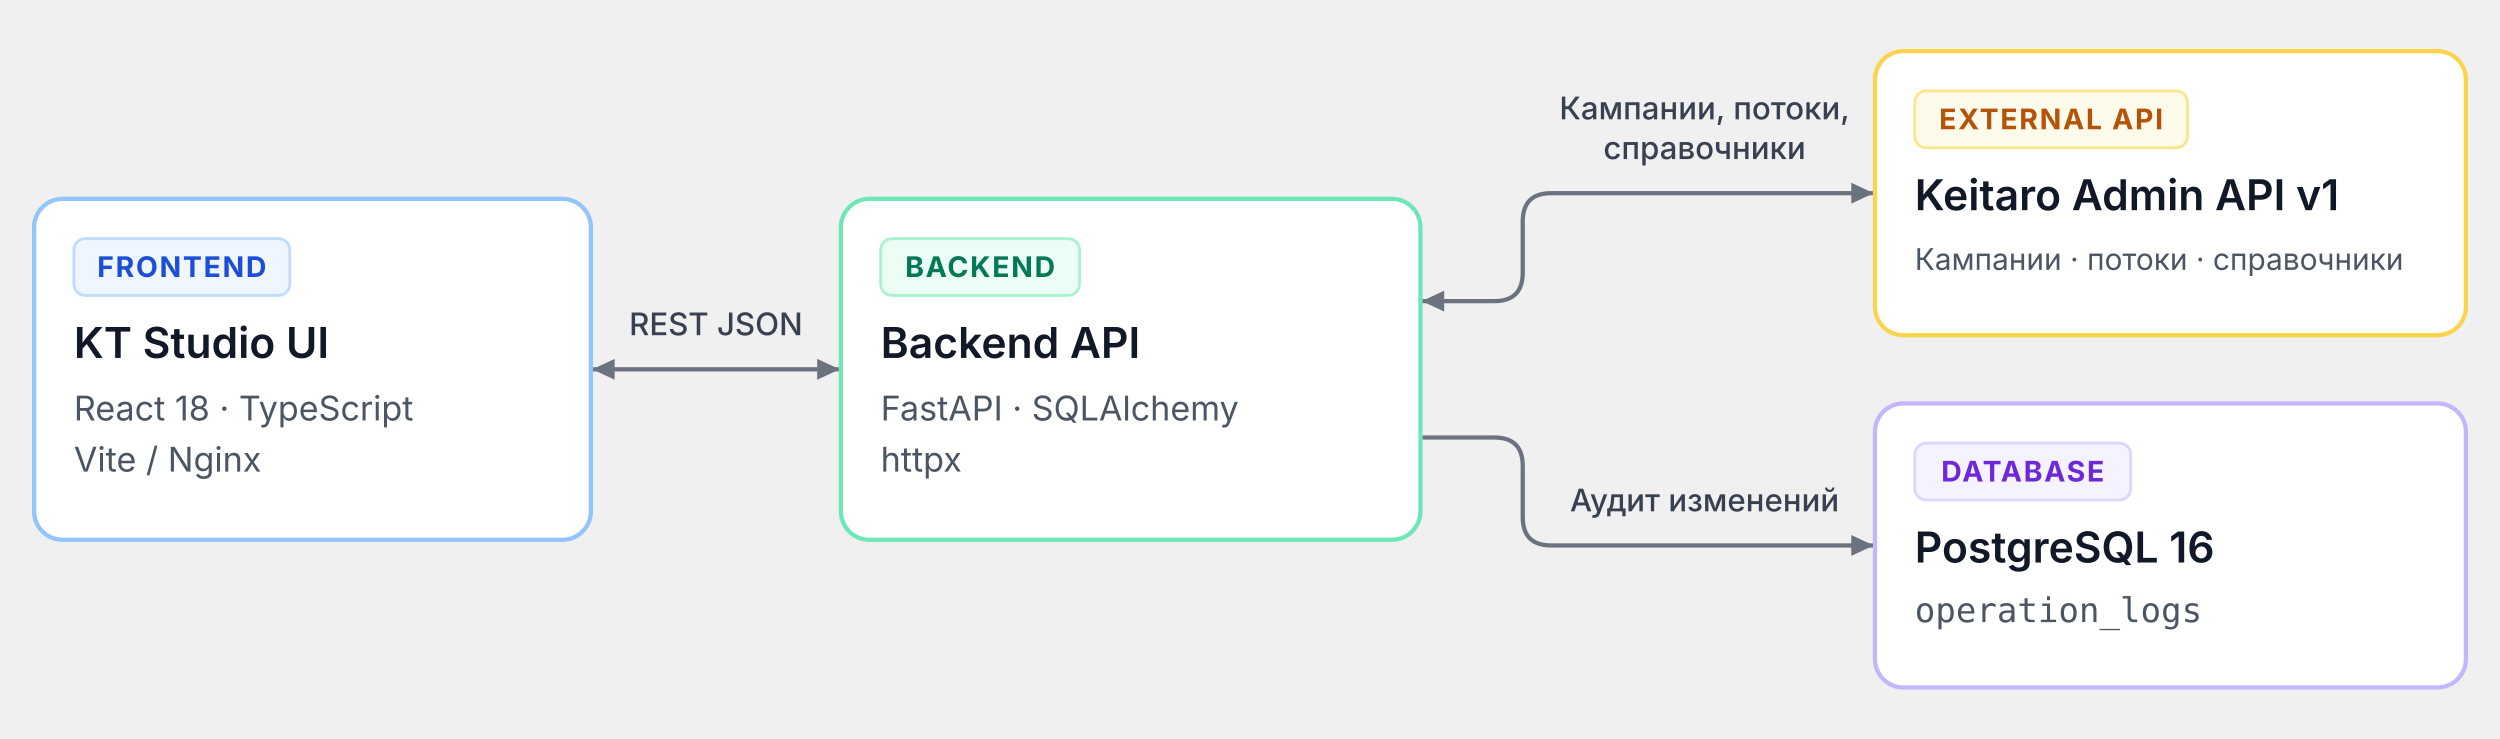
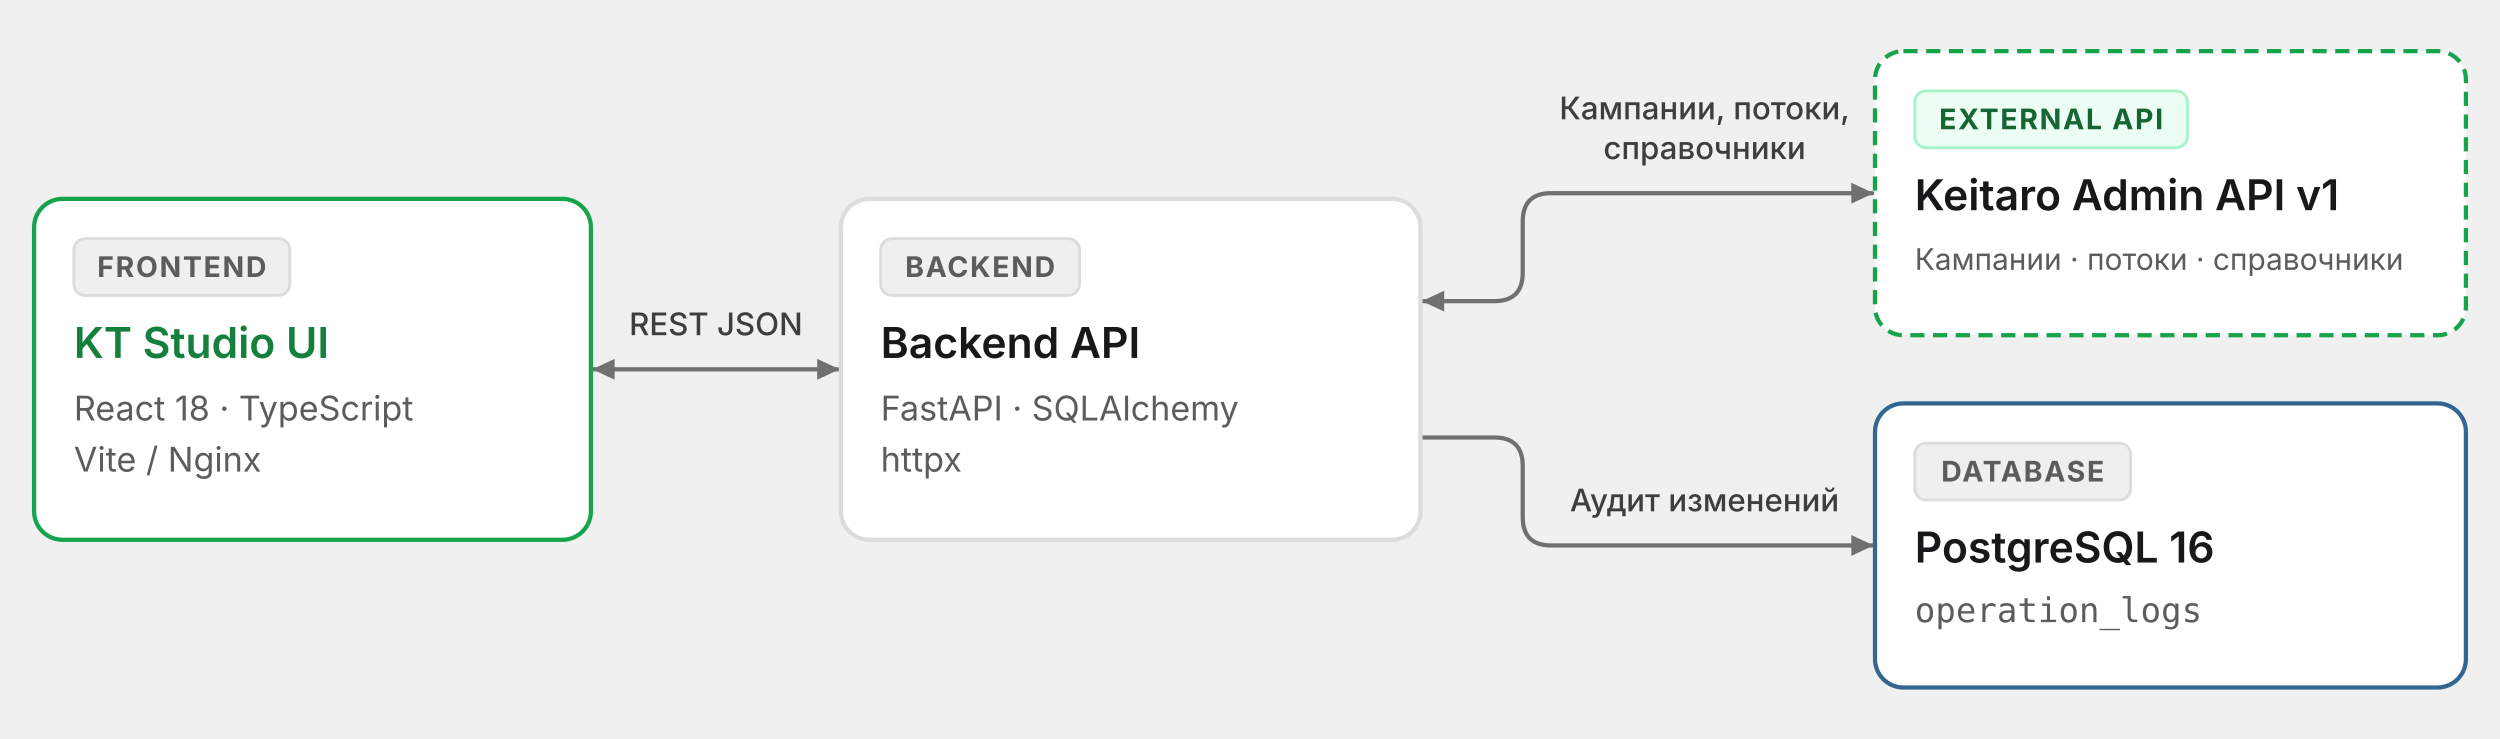
<svg xmlns="http://www.w3.org/2000/svg" viewBox="0 0 880 260" width="100%" role="img" aria-label="Архитектура KT Studio (светлая тема)">
  <defs>
    <style>
      .font-sans { font-family: -apple-system, BlinkMacSystemFont, "Segoe UI", Inter, Roboto, sans-serif; }
      .font-mono { font-family: ui-monospace, SFMono-Regular, Menlo, Monaco, Consolas, monospace; }
      .badge-text { font-size: 10px; font-weight: 700; letter-spacing: 0.06em; }
-       .title { font-size: 15px; font-weight: 600; fill: #111827; }
-       .sub { font-size: 12px; font-weight: 400; fill: #4b5563; }
-       .sub-sm { font-size: 10.5px; font-weight: 400; fill: #4b5563; }
-       .edge-label { font-size: 11px; font-weight: 500; fill: #374151; }
-       .edge-line { fill: none; stroke: #6b7280; stroke-width: 1.5; stroke-linecap: round; stroke-linejoin: round; }
+       .title { font-size: 15px; font-weight: 600; fill: #16181a; }
+       .sub { font-size: 12px; font-weight: 400; fill: #5c5c5b; }
+       .sub-sm { font-size: 10.5px; font-weight: 400; fill: #5c5c5b; }
+       .edge-label { font-size: 11px; font-weight: 500; fill: #3d3f3f; }
+       .edge-line { fill: none; stroke: #70706f; stroke-width: 1.5; stroke-linecap: round; stroke-linejoin: round; }
    </style>
    <marker id="arrow-light" viewBox="0 0 10 10" refX="8" refY="5" markerWidth="7" markerHeight="7" orient="auto-start-reverse">
-       <path d="M 1 1.5 L 8.5 5 L 1 8.5 z" fill="#6b7280" />
+       <path d="M 1 1.5 L 8.5 5 L 1 8.5 z" fill="#70706f" />
    </marker>
  </defs>
  <path class="edge-line" d="M 209 130 H 295" marker-start="url(#arrow-light)" marker-end="url(#arrow-light)" />
  <text class="font-sans edge-label" x="252" y="118" text-anchor="middle">REST JSON</text>
  <path class="edge-line" d="M 501 106 H 526 Q 536 106 536 96 V 78 Q 536 68 546 68 H 659" marker-start="url(#arrow-light)" marker-end="url(#arrow-light)" />
  <text class="font-sans edge-label" x="600" y="42" text-anchor="middle">Кампании, потоки,</text>
  <text class="font-sans edge-label" x="600" y="56" text-anchor="middle">справочники</text>
  <path class="edge-line" d="M 501 154 H 526 Q 536 154 536 164 V 182 Q 536 192 546 192 H 659" marker-end="url(#arrow-light)" />
  <text class="font-sans edge-label" x="600" y="180" text-anchor="middle">Аудит изменений</text>
  <g>
-     <rect x="12" y="70" width="196" height="120" rx="10" fill="#ffffff" stroke="#93c5fd" stroke-width="1.5" />
-     <rect x="26" y="84" width="76" height="20" rx="4" fill="#eff6ff" stroke="#bfdbfe" stroke-width="1" />
-     <text class="font-sans badge-text" x="64" y="97.5" text-anchor="middle" fill="#1d4ed8">FRONTEND</text>
-     <text class="font-sans title" x="26" y="126">KT Studio UI</text>
+     <rect x="12" y="70" width="196" height="120" rx="10" fill="#ffffff" stroke="#16a34a" stroke-width="1.5" />
+     <rect x="26" y="84" width="76" height="20" rx="4" fill="#efefed" stroke="#dcdcda" stroke-width="1" />
+     <text class="font-sans badge-text" x="64" y="97.5" text-anchor="middle" fill="#5c5c5b">FRONTEND</text>
+     <text class="font-sans title" style="fill: #15803d;" x="26" y="126">KT Studio UI</text>
    <text class="font-sans sub" x="26" y="148">React 18 · TypeScript</text>
    <text class="font-sans sub" x="26" y="166">Vite / Nginx</text>
  </g>
  <g>
-     <rect x="296" y="70" width="204" height="120" rx="10" fill="#ffffff" stroke="#6ee7b7" stroke-width="1.5" />
-     <rect x="310" y="84" width="70" height="20" rx="4" fill="#ecfdf5" stroke="#a7f3d0" stroke-width="1" />
-     <text class="font-sans badge-text" x="345" y="97.5" text-anchor="middle" fill="#047857">BACKEND</text>
+     <rect x="296" y="70" width="204" height="120" rx="10" fill="#ffffff" stroke="#dcdcda" stroke-width="1.5" />
+     <rect x="310" y="84" width="70" height="20" rx="4" fill="#efefed" stroke="#dcdcda" stroke-width="1" />
+     <text class="font-sans badge-text" x="345" y="97.5" text-anchor="middle" fill="#5c5c5b">BACKEND</text>
    <text class="font-sans title" x="310" y="126">Backend API</text>
    <text class="font-sans sub" x="310" y="148">FastAPI · SQLAlchemy</text>
    <text class="font-sans sub" x="310" y="166">httpx</text>
  </g>
  <g>
-     <rect x="660" y="18" width="208" height="100" rx="10" fill="#ffffff" stroke="#fcd34d" stroke-width="1.5" />
-     <rect x="674" y="32" width="96" height="20" rx="4" fill="#fffbeb" stroke="#fde68a" stroke-width="1" />
-     <text class="font-sans badge-text" x="722" y="45.5" text-anchor="middle" fill="#b45309">EXTERNAL API</text>
+     <rect x="660" y="18" width="208" height="100" rx="10" fill="#ffffff" stroke="#16a34a" stroke-width="1.5" stroke-dasharray="5 3" />
+     <rect x="674" y="32" width="96" height="20" rx="4" fill="#ecfdf3" stroke="#a7f3c9" stroke-width="1" />
+     <text class="font-sans badge-text" x="722" y="45.5" text-anchor="middle" fill="#166534">EXTERNAL API</text>
    <text class="font-sans title" x="674" y="74">Keitaro Admin API v1</text>
    <text class="font-sans sub-sm" x="674" y="95">Кампании · потоки · справочники</text>
  </g>
  <g>
-     <rect x="660" y="142" width="208" height="100" rx="10" fill="#ffffff" stroke="#c4b5fd" stroke-width="1.5" />
-     <rect x="674" y="156" width="76" height="20" rx="4" fill="#f5f3ff" stroke="#ddd6fe" stroke-width="1" />
-     <text class="font-sans badge-text" x="712" y="169.5" text-anchor="middle" fill="#6d28d9">DATABASE</text>
+     <rect x="660" y="142" width="208" height="100" rx="10" fill="#ffffff" stroke="#336791" stroke-width="1.5" />
+     <rect x="674" y="156" width="76" height="20" rx="4" fill="#efefed" stroke="#dcdcda" stroke-width="1" />
+     <text class="font-sans badge-text" x="712" y="169.5" text-anchor="middle" fill="#5c5c5b">DATABASE</text>
    <text class="font-sans title" x="674" y="198">PostgreSQL 16</text>
    <text class="font-mono sub" x="674" y="219">operation_logs</text>
  </g>
</svg>
